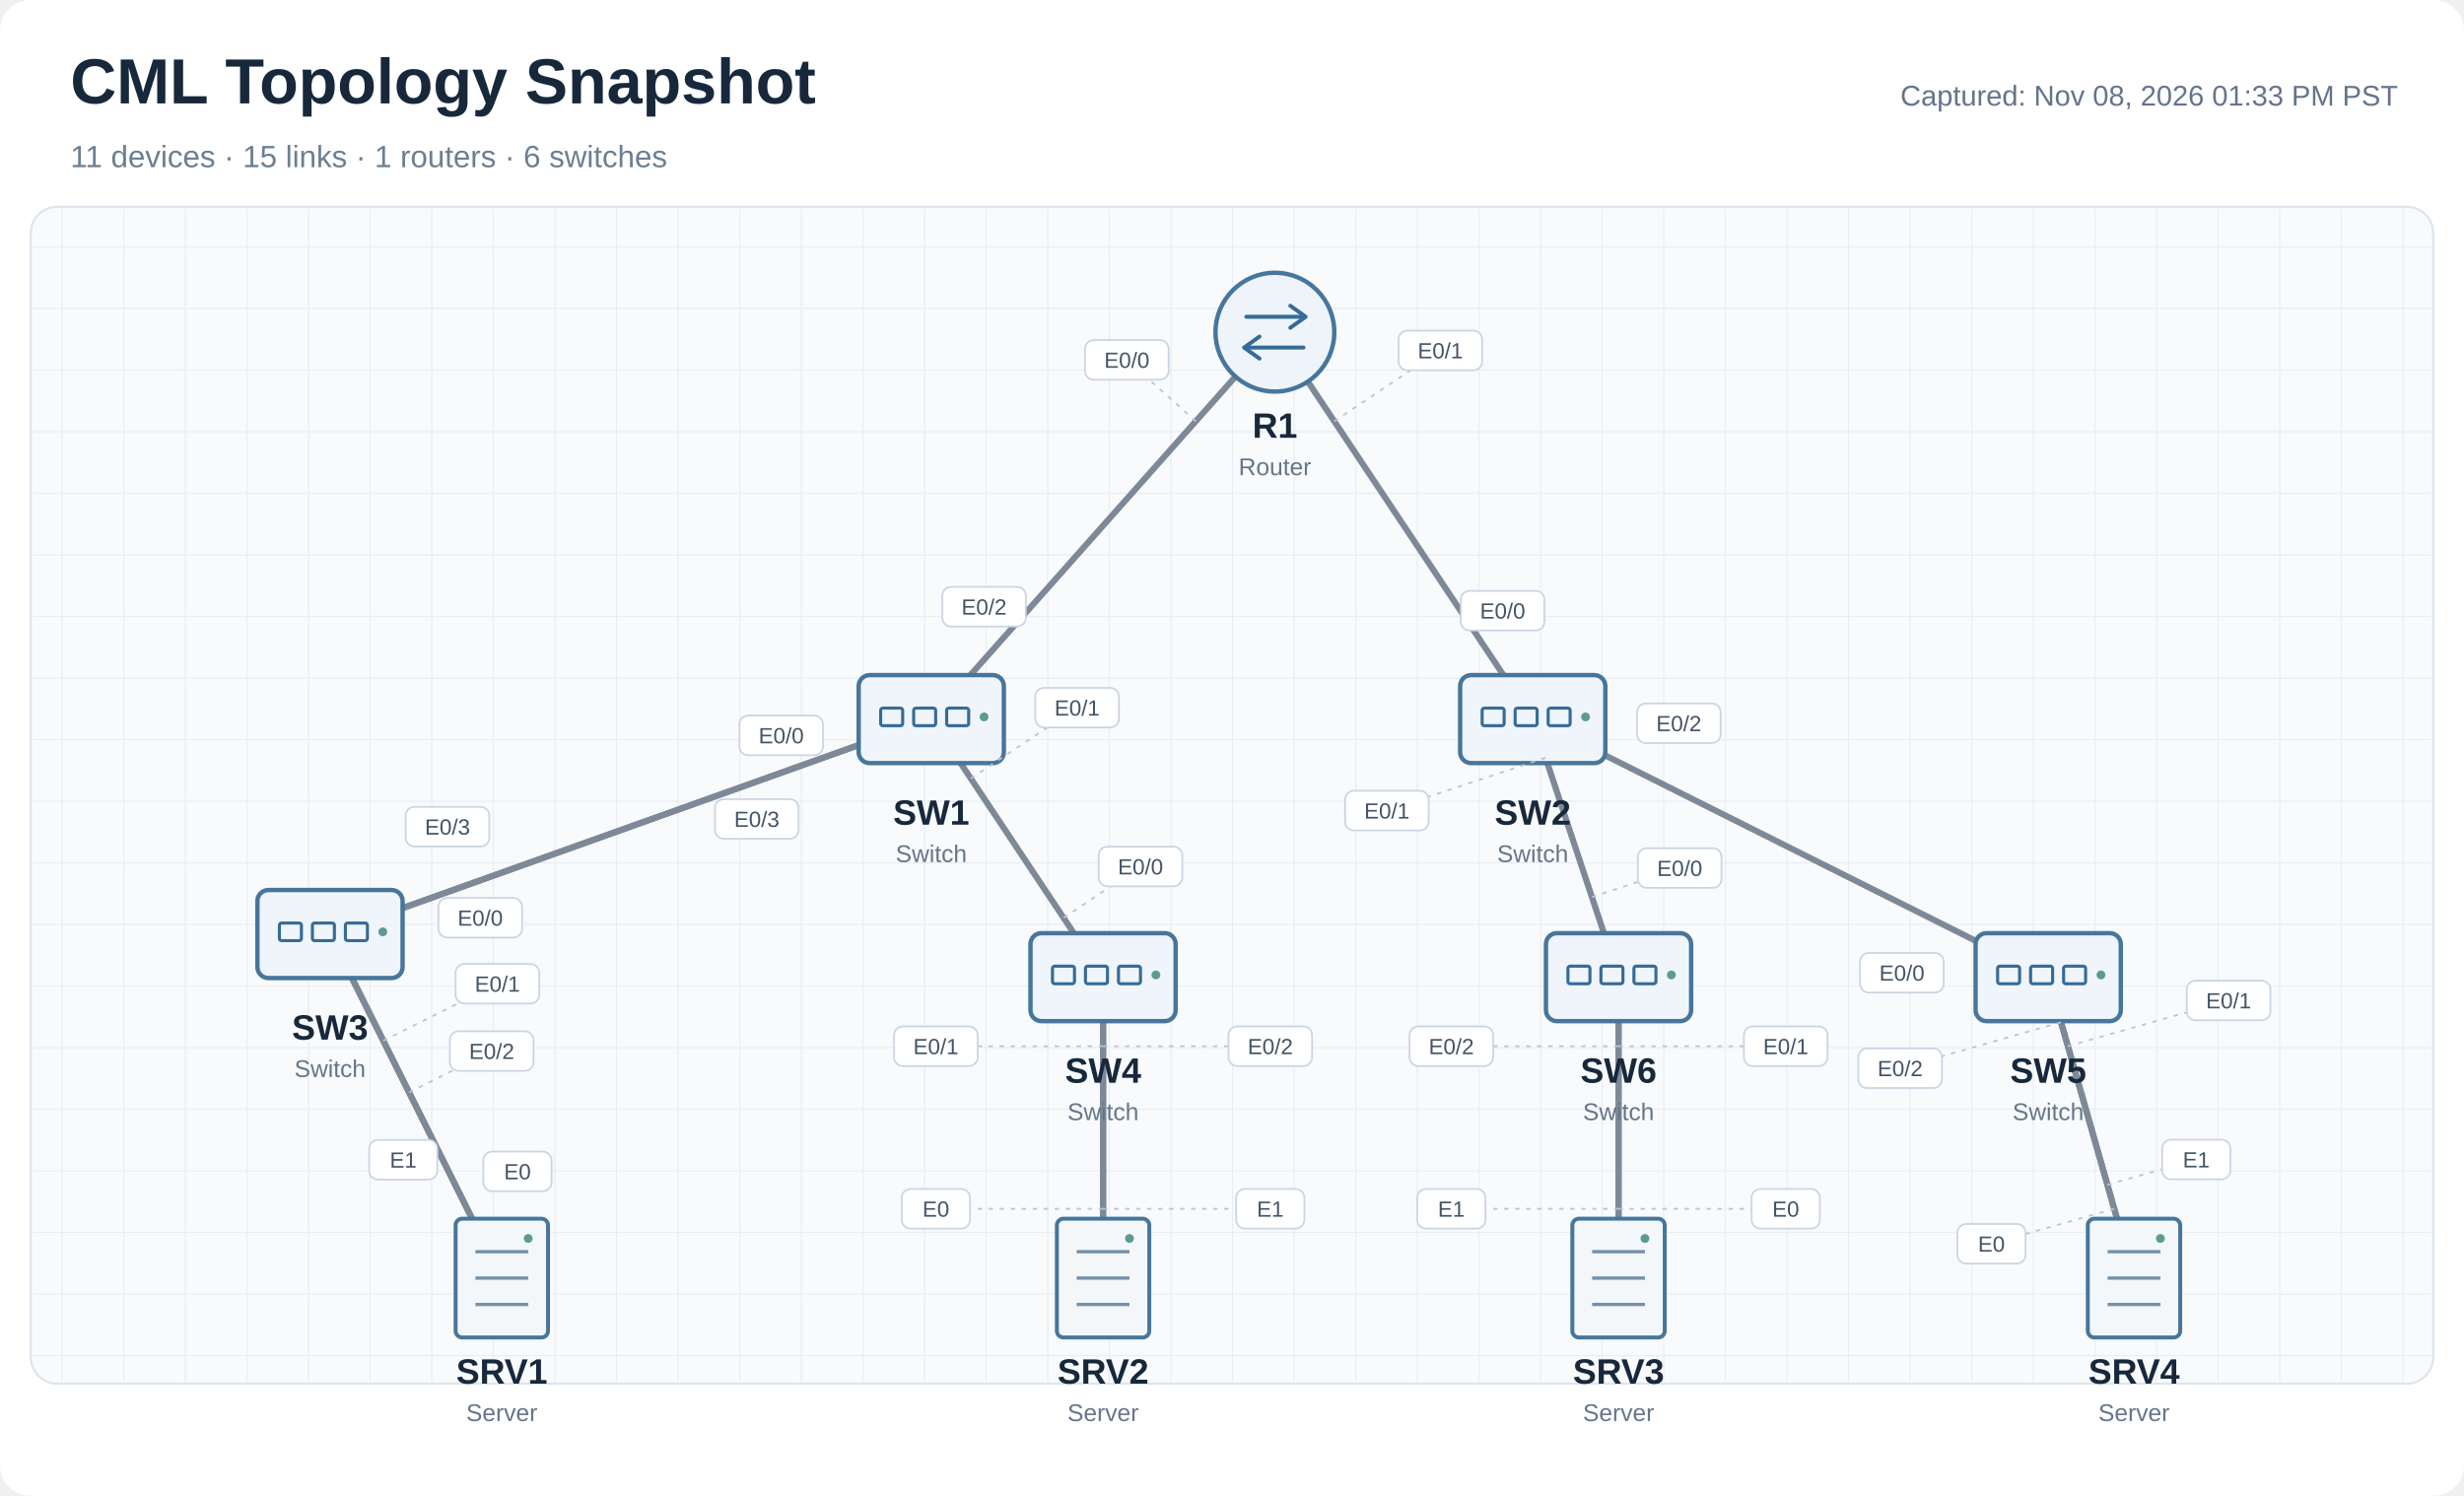
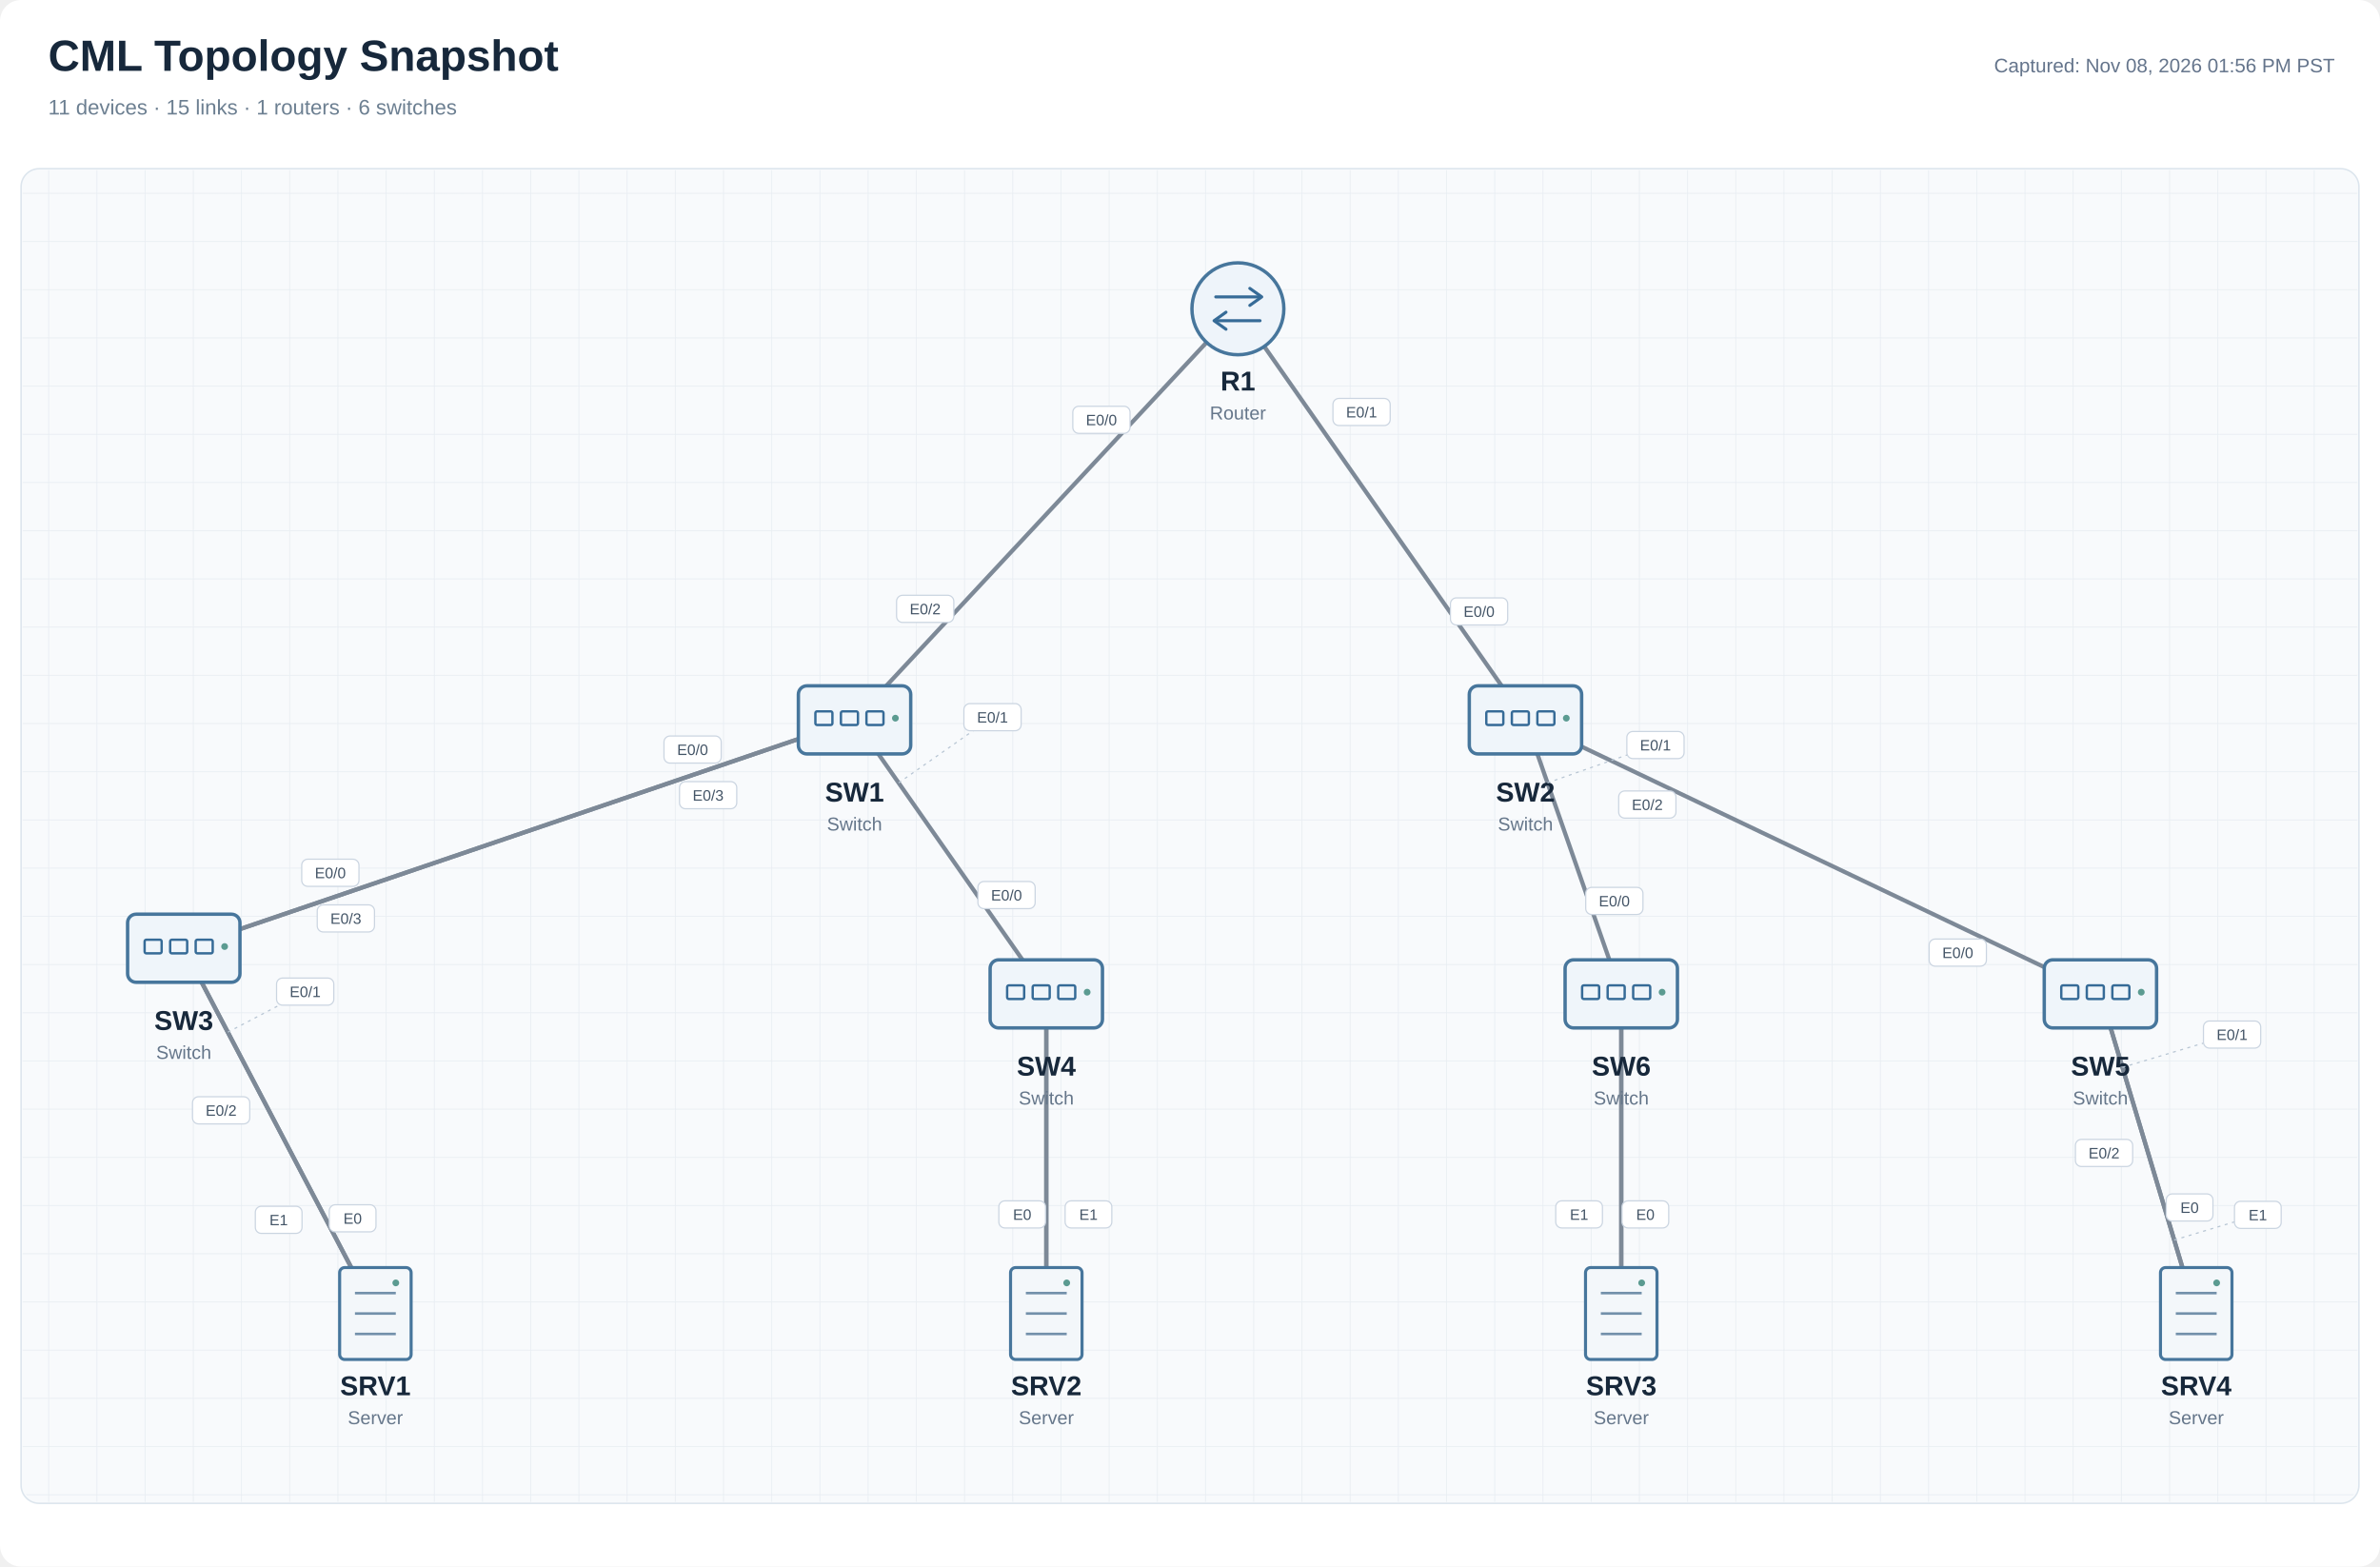
- <svg xmlns="http://www.w3.org/2000/svg" width="1120" height="680" viewBox="0 0 1120 680" data-nodes="11" data-links="15" data-routers="1" data-switches="6">
+ <svg xmlns="http://www.w3.org/2000/svg" width="1580" height="1040" viewBox="0 0 1580 1040" data-nodes="11" data-links="15" data-routers="1" data-switches="6">
  <defs>
-     <pattern id="grid" width="28" height="28" patternUnits="userSpaceOnUse">
-       <path d="M28 0H0V28" fill="none" stroke="#e8edf2" stroke-width="1" />
+     <pattern id="grid" width="32" height="32" patternUnits="userSpaceOnUse">
+       <path d="M32 0H0V32" fill="none" stroke="#e8edf2" stroke-width="1" />
    </pattern>
  </defs>
-   <rect width="1120" height="680" rx="14" fill="#fff" />
-   <rect x="14" y="94" width="1092" height="535" rx="12" fill="#f8fafc" stroke="#dce5ed" />
-   <rect x="15" y="95" width="1090" height="533" rx="12" fill="url(#grid)" />
+   <rect width="1580" height="1040" rx="14" fill="#fff" />
+   <rect x="14" y="112" width="1552" height="886" rx="12" fill="#f8fafc" stroke="#dce5ed" />
+   <rect x="15" y="113" width="1550" height="884" rx="12" fill="url(#grid)" />
  <text x="32" y="47" font-family="Arial,Segoe UI,sans-serif" font-size="29" font-weight="700" fill="#17283b">CML Topology Snapshot</text>
  <text x="32" y="76" font-family="Arial,Segoe UI,sans-serif" font-size="14" fill="#6c7f91">11 devices  ·  15 links  ·  1 routers  ·  6 switches</text>
-   <text x="1090" y="48" text-anchor="end" font-family="Arial,Segoe UI,sans-serif" font-size="13" fill="#64748b">Captured: Nov 08, 2026 01:33 PM PST</text>
-   <line x1="423.3" y1="326.9" x2="150.0" y2="424.6" stroke="#7d8997" stroke-width="2.8" />
-   <line x1="423.3" y1="326.9" x2="501.4" y2="444.2" stroke="#7d8997" stroke-width="2.8" />
-   <line x1="423.3" y1="326.9" x2="579.5" y2="151.0" stroke="#7d8997" stroke-width="2.8" />
-   <line x1="696.7" y1="326.9" x2="579.5" y2="151.0" stroke="#7d8997" stroke-width="2.8" />
-   <line x1="696.7" y1="326.9" x2="735.7" y2="444.2" stroke="#7d8997" stroke-width="2.8" />
-   <line x1="696.7" y1="326.9" x2="931.0" y2="444.2" stroke="#7d8997" stroke-width="2.8" />
-   <line x1="228.1" y1="581.0" x2="150.0" y2="424.6" stroke="#7d8997" stroke-width="2.8" />
-   <line x1="228.1" y1="581.0" x2="150.0" y2="424.6" stroke="#7d8997" stroke-width="2.8" />
-   <line x1="501.4" y1="444.2" x2="501.4" y2="581.0" stroke="#7d8997" stroke-width="2.8" />
-   <line x1="501.4" y1="444.2" x2="501.4" y2="581.0" stroke="#7d8997" stroke-width="2.8" />
-   <line x1="735.7" y1="581.0" x2="735.7" y2="444.2" stroke="#7d8997" stroke-width="2.8" />
-   <line x1="735.7" y1="581.0" x2="735.7" y2="444.2" stroke="#7d8997" stroke-width="2.8" />
-   <line x1="970.0" y1="581.0" x2="931.0" y2="444.2" stroke="#7d8997" stroke-width="2.8" />
-   <line x1="970.0" y1="581.0" x2="931.0" y2="444.2" stroke="#7d8997" stroke-width="2.8" />
-   <line x1="150.0" y1="424.6" x2="423.3" y2="326.9" stroke="#7d8997" stroke-width="2.8" />
-   <g transform="translate(579.5,151.0)">
+   <text x="1550" y="48" text-anchor="end" font-family="Arial,Segoe UI,sans-serif" font-size="13" fill="#64748b">Captured: Nov 08, 2026 01:56 PM PST</text>
+   <line x1="567.3" y1="477.9" x2="122.0" y2="629.5" stroke="#7d8997" stroke-width="2.8" />
+   <line x1="567.3" y1="477.9" x2="694.6" y2="659.8" stroke="#7d8997" stroke-width="2.8" />
+   <line x1="567.3" y1="477.9" x2="821.8" y2="205.0" stroke="#7d8997" stroke-width="2.8" />
+   <line x1="1012.7" y1="477.9" x2="821.8" y2="205.0" stroke="#7d8997" stroke-width="2.8" />
+   <line x1="1012.7" y1="477.9" x2="1076.3" y2="659.8" stroke="#7d8997" stroke-width="2.8" />
+   <line x1="1012.7" y1="477.9" x2="1394.4" y2="659.8" stroke="#7d8997" stroke-width="2.8" />
+   <line x1="249.2" y1="872.0" x2="122.0" y2="629.5" stroke="#7d8997" stroke-width="2.8" />
+   <line x1="249.2" y1="872.0" x2="122.0" y2="629.5" stroke="#7d8997" stroke-width="2.8" />
+   <line x1="694.6" y1="659.8" x2="694.6" y2="872.0" stroke="#7d8997" stroke-width="2.8" />
+   <line x1="694.6" y1="659.8" x2="694.6" y2="872.0" stroke="#7d8997" stroke-width="2.8" />
+   <line x1="1076.3" y1="872.0" x2="1076.3" y2="659.8" stroke="#7d8997" stroke-width="2.8" />
+   <line x1="1076.3" y1="872.0" x2="1076.3" y2="659.8" stroke="#7d8997" stroke-width="2.8" />
+   <line x1="1458.0" y1="872.0" x2="1394.4" y2="659.8" stroke="#7d8997" stroke-width="2.8" />
+   <line x1="1458.0" y1="872.0" x2="1394.4" y2="659.8" stroke="#7d8997" stroke-width="2.8" />
+   <line x1="122.0" y1="629.5" x2="567.3" y2="477.9" stroke="#7d8997" stroke-width="2.8" />
+   <g transform="translate(821.8,205.0) scale(1.13)">
    <circle cx="0" cy="0" r="27" fill="#eef4fa" stroke="#47769c" stroke-width="2" />
    <path d="M-13 -7 H13 M-13 7 H13" fill="none" stroke="#366b97" stroke-width="1.8" stroke-linecap="round" />
    <path d="M7 -12 L14 -7 L7 -2 M-7 2 L-14 7 L-7 12" fill="none" stroke="#366b97" stroke-width="1.8" stroke-linecap="round" stroke-linejoin="round" />
    <text x="0" y="48" text-anchor="middle" font-family="Arial,Segoe UI,sans-serif" font-size="16" font-weight="700" fill="#17283b">R1</text>
    <text x="0" y="65" text-anchor="middle" font-family="Arial,Segoe UI,sans-serif" font-size="11" fill="#65768a">Router</text>
  </g>
-   <g transform="translate(423.3,326.9)">
+   <g transform="translate(567.3,477.9) scale(1.13)">
    <rect x="-33" y="-20" width="66" height="40" rx="5" fill="#eff5fa" stroke="#47769c" stroke-width="2" />
    <rect x="-23" y="-5" width="10" height="8" rx="1" fill="none" stroke="#366b97" stroke-width="1.4" />
    <rect x="-8" y="-5" width="10" height="8" rx="1" fill="none" stroke="#366b97" stroke-width="1.4" />
    <rect x="7" y="-5" width="10" height="8" rx="1" fill="none" stroke="#366b97" stroke-width="1.4" />
    <circle cx="24" cy="-1" r="2" fill="#5b9b91" />
    <text x="0" y="48" text-anchor="middle" font-family="Arial,Segoe UI,sans-serif" font-size="16" font-weight="700" fill="#17283b">SW1</text>
    <text x="0" y="65" text-anchor="middle" font-family="Arial,Segoe UI,sans-serif" font-size="11" fill="#65768a">Switch</text>
  </g>
-   <g transform="translate(696.7,326.9)">
+   <g transform="translate(1012.7,477.9) scale(1.13)">
    <rect x="-33" y="-20" width="66" height="40" rx="5" fill="#eff5fa" stroke="#47769c" stroke-width="2" />
    <rect x="-23" y="-5" width="10" height="8" rx="1" fill="none" stroke="#366b97" stroke-width="1.4" />
    <rect x="-8" y="-5" width="10" height="8" rx="1" fill="none" stroke="#366b97" stroke-width="1.4" />
    <rect x="7" y="-5" width="10" height="8" rx="1" fill="none" stroke="#366b97" stroke-width="1.4" />
    <circle cx="24" cy="-1" r="2" fill="#5b9b91" />
    <text x="0" y="48" text-anchor="middle" font-family="Arial,Segoe UI,sans-serif" font-size="16" font-weight="700" fill="#17283b">SW2</text>
    <text x="0" y="65" text-anchor="middle" font-family="Arial,Segoe UI,sans-serif" font-size="11" fill="#65768a">Switch</text>
  </g>
-   <g transform="translate(228.1,581.0)">
+   <g transform="translate(249.2,872.0) scale(1.13)">
    <rect x="-21" y="-27" width="42" height="54" rx="3" fill="#f3f7fa" stroke="#47769c" stroke-width="1.8" />
    <path d="M-12 -12 H12 M-12 0 H12 M-12 12 H12" stroke="#7290aa" stroke-width="1.5" />
    <circle cx="12" cy="-18" r="2" fill="#5b9b91" />
    <text x="0" y="48" text-anchor="middle" font-family="Arial,Segoe UI,sans-serif" font-size="16" font-weight="700" fill="#17283b">SRV1</text>
    <text x="0" y="65" text-anchor="middle" font-family="Arial,Segoe UI,sans-serif" font-size="11" fill="#65768a">Server</text>
  </g>
-   <g transform="translate(150.0,424.6)">
+   <g transform="translate(122.0,629.5) scale(1.13)">
    <rect x="-33" y="-20" width="66" height="40" rx="5" fill="#eff5fa" stroke="#47769c" stroke-width="2" />
    <rect x="-23" y="-5" width="10" height="8" rx="1" fill="none" stroke="#366b97" stroke-width="1.4" />
    <rect x="-8" y="-5" width="10" height="8" rx="1" fill="none" stroke="#366b97" stroke-width="1.4" />
    <rect x="7" y="-5" width="10" height="8" rx="1" fill="none" stroke="#366b97" stroke-width="1.4" />
    <circle cx="24" cy="-1" r="2" fill="#5b9b91" />
    <text x="0" y="48" text-anchor="middle" font-family="Arial,Segoe UI,sans-serif" font-size="16" font-weight="700" fill="#17283b">SW3</text>
    <text x="0" y="65" text-anchor="middle" font-family="Arial,Segoe UI,sans-serif" font-size="11" fill="#65768a">Switch</text>
  </g>
-   <g transform="translate(501.4,444.2)">
+   <g transform="translate(694.6,659.8) scale(1.13)">
    <rect x="-33" y="-20" width="66" height="40" rx="5" fill="#eff5fa" stroke="#47769c" stroke-width="2" />
    <rect x="-23" y="-5" width="10" height="8" rx="1" fill="none" stroke="#366b97" stroke-width="1.4" />
    <rect x="-8" y="-5" width="10" height="8" rx="1" fill="none" stroke="#366b97" stroke-width="1.4" />
    <rect x="7" y="-5" width="10" height="8" rx="1" fill="none" stroke="#366b97" stroke-width="1.4" />
    <circle cx="24" cy="-1" r="2" fill="#5b9b91" />
    <text x="0" y="48" text-anchor="middle" font-family="Arial,Segoe UI,sans-serif" font-size="16" font-weight="700" fill="#17283b">SW4</text>
    <text x="0" y="65" text-anchor="middle" font-family="Arial,Segoe UI,sans-serif" font-size="11" fill="#65768a">Switch</text>
  </g>
-   <g transform="translate(931.0,444.2)">
+   <g transform="translate(1394.4,659.8) scale(1.13)">
    <rect x="-33" y="-20" width="66" height="40" rx="5" fill="#eff5fa" stroke="#47769c" stroke-width="2" />
    <rect x="-23" y="-5" width="10" height="8" rx="1" fill="none" stroke="#366b97" stroke-width="1.4" />
    <rect x="-8" y="-5" width="10" height="8" rx="1" fill="none" stroke="#366b97" stroke-width="1.4" />
    <rect x="7" y="-5" width="10" height="8" rx="1" fill="none" stroke="#366b97" stroke-width="1.4" />
    <circle cx="24" cy="-1" r="2" fill="#5b9b91" />
    <text x="0" y="48" text-anchor="middle" font-family="Arial,Segoe UI,sans-serif" font-size="16" font-weight="700" fill="#17283b">SW5</text>
    <text x="0" y="65" text-anchor="middle" font-family="Arial,Segoe UI,sans-serif" font-size="11" fill="#65768a">Switch</text>
  </g>
-   <g transform="translate(735.7,444.2)">
+   <g transform="translate(1076.3,659.8) scale(1.13)">
    <rect x="-33" y="-20" width="66" height="40" rx="5" fill="#eff5fa" stroke="#47769c" stroke-width="2" />
    <rect x="-23" y="-5" width="10" height="8" rx="1" fill="none" stroke="#366b97" stroke-width="1.4" />
    <rect x="-8" y="-5" width="10" height="8" rx="1" fill="none" stroke="#366b97" stroke-width="1.4" />
    <rect x="7" y="-5" width="10" height="8" rx="1" fill="none" stroke="#366b97" stroke-width="1.4" />
    <circle cx="24" cy="-1" r="2" fill="#5b9b91" />
    <text x="0" y="48" text-anchor="middle" font-family="Arial,Segoe UI,sans-serif" font-size="16" font-weight="700" fill="#17283b">SW6</text>
    <text x="0" y="65" text-anchor="middle" font-family="Arial,Segoe UI,sans-serif" font-size="11" fill="#65768a">Switch</text>
  </g>
-   <g transform="translate(501.4,581.0)">
+   <g transform="translate(694.6,872.0) scale(1.13)">
    <rect x="-21" y="-27" width="42" height="54" rx="3" fill="#f3f7fa" stroke="#47769c" stroke-width="1.8" />
    <path d="M-12 -12 H12 M-12 0 H12 M-12 12 H12" stroke="#7290aa" stroke-width="1.5" />
    <circle cx="12" cy="-18" r="2" fill="#5b9b91" />
    <text x="0" y="48" text-anchor="middle" font-family="Arial,Segoe UI,sans-serif" font-size="16" font-weight="700" fill="#17283b">SRV2</text>
    <text x="0" y="65" text-anchor="middle" font-family="Arial,Segoe UI,sans-serif" font-size="11" fill="#65768a">Server</text>
  </g>
-   <g transform="translate(735.7,581.0)">
+   <g transform="translate(1076.3,872.0) scale(1.13)">
    <rect x="-21" y="-27" width="42" height="54" rx="3" fill="#f3f7fa" stroke="#47769c" stroke-width="1.8" />
    <path d="M-12 -12 H12 M-12 0 H12 M-12 12 H12" stroke="#7290aa" stroke-width="1.5" />
    <circle cx="12" cy="-18" r="2" fill="#5b9b91" />
    <text x="0" y="48" text-anchor="middle" font-family="Arial,Segoe UI,sans-serif" font-size="16" font-weight="700" fill="#17283b">SRV3</text>
    <text x="0" y="65" text-anchor="middle" font-family="Arial,Segoe UI,sans-serif" font-size="11" fill="#65768a">Server</text>
  </g>
-   <g transform="translate(970.0,581.0)">
+   <g transform="translate(1458.0,872.0) scale(1.13)">
    <rect x="-21" y="-27" width="42" height="54" rx="3" fill="#f3f7fa" stroke="#47769c" stroke-width="1.8" />
    <path d="M-12 -12 H12 M-12 0 H12 M-12 12 H12" stroke="#7290aa" stroke-width="1.5" />
    <circle cx="12" cy="-18" r="2" fill="#5b9b91" />
    <text x="0" y="48" text-anchor="middle" font-family="Arial,Segoe UI,sans-serif" font-size="16" font-weight="700" fill="#17283b">SRV4</text>
    <text x="0" y="65" text-anchor="middle" font-family="Arial,Segoe UI,sans-serif" font-size="11" fill="#65768a">Server</text>
  </g>
-   <line x1="543.6" y1="191.5" x2="512.2" y2="163.6" stroke="#b7c5d3" stroke-width="0.8" stroke-dasharray="2 3" />
-   <line x1="606.5" y1="191.5" x2="654.7" y2="159.3" stroke="#b7c5d3" stroke-width="0.8" stroke-dasharray="2 3" />
-   <line x1="174.2" y1="473.1" x2="226.1" y2="447.2" stroke="#b7c5d3" stroke-width="0.8" stroke-dasharray="2 3" />
-   <line x1="185.9" y1="496.6" x2="223.5" y2="477.8" stroke="#b7c5d3" stroke-width="0.8" stroke-dasharray="2 3" />
-   <line x1="961.0" y1="549.5" x2="905.2" y2="565.4" stroke="#b7c5d3" stroke-width="0.8" stroke-dasharray="2 3" />
-   <line x1="939.9" y1="475.6" x2="1013.0" y2="454.8" stroke="#b7c5d3" stroke-width="0.8" stroke-dasharray="2 3" />
-   <line x1="957.9" y1="538.6" x2="998.3" y2="527.1" stroke="#b7c5d3" stroke-width="0.8" stroke-dasharray="2 3" />
-   <line x1="936.8" y1="464.7" x2="863.7" y2="485.6" stroke="#b7c5d3" stroke-width="0.8" stroke-dasharray="2 3" />
-   <line x1="441.3" y1="353.9" x2="489.6" y2="321.7" stroke="#b7c5d3" stroke-width="0.8" stroke-dasharray="2 3" />
-   <line x1="483.5" y1="417.2" x2="518.4" y2="393.9" stroke="#b7c5d3" stroke-width="0.8" stroke-dasharray="2 3" />
-   <line x1="501.4" y1="475.6" x2="425.4" y2="475.6" stroke="#b7c5d3" stroke-width="0.8" stroke-dasharray="2 3" />
-   <line x1="501.4" y1="549.5" x2="425.4" y2="549.5" stroke="#b7c5d3" stroke-width="0.8" stroke-dasharray="2 3" />
-   <line x1="501.4" y1="475.6" x2="577.4" y2="475.6" stroke="#b7c5d3" stroke-width="0.8" stroke-dasharray="2 3" />
-   <line x1="501.4" y1="549.5" x2="577.4" y2="549.5" stroke="#b7c5d3" stroke-width="0.8" stroke-dasharray="2 3" />
-   <line x1="735.7" y1="549.5" x2="811.7" y2="549.5" stroke="#b7c5d3" stroke-width="0.8" stroke-dasharray="2 3" />
-   <line x1="735.7" y1="475.6" x2="811.7" y2="475.6" stroke="#b7c5d3" stroke-width="0.8" stroke-dasharray="2 3" />
-   <line x1="735.7" y1="549.5" x2="659.7" y2="549.5" stroke="#b7c5d3" stroke-width="0.8" stroke-dasharray="2 3" />
-   <line x1="735.7" y1="475.6" x2="659.7" y2="475.6" stroke="#b7c5d3" stroke-width="0.8" stroke-dasharray="2 3" />
-   <line x1="702.5" y1="344.5" x2="630.4" y2="368.5" stroke="#b7c5d3" stroke-width="0.8" stroke-dasharray="2 3" />
-   <line x1="723.6" y1="407.8" x2="763.5" y2="394.6" stroke="#b7c5d3" stroke-width="0.8" stroke-dasharray="2 3" />
-   <rect x="336.1" y="325.3" width="38.0" height="18" rx="4" fill="#ffffff" stroke="#cbd5e1" stroke-width="0.8" />
-   <text x="355.1" y="337.9" text-anchor="middle" font-family="Arial,Segoe UI,sans-serif" font-size="10" fill="#435466">E0/0</text>
-   <rect x="199.3" y="408.2" width="38.0" height="18" rx="4" fill="#ffffff" stroke="#cbd5e1" stroke-width="0.8" />
-   <text x="218.3" y="420.8" text-anchor="middle" font-family="Arial,Segoe UI,sans-serif" font-size="10" fill="#435466">E0/0</text>
-   <rect x="184.4" y="366.8" width="38.0" height="18" rx="4" fill="#ffffff" stroke="#cbd5e1" stroke-width="0.8" />
-   <text x="203.4" y="379.4" text-anchor="middle" font-family="Arial,Segoe UI,sans-serif" font-size="10" fill="#435466">E0/3</text>
-   <rect x="325.0" y="363.3" width="38.0" height="18" rx="4" fill="#ffffff" stroke="#cbd5e1" stroke-width="0.8" />
-   <text x="344.0" y="375.9" text-anchor="middle" font-family="Arial,Segoe UI,sans-serif" font-size="10" fill="#435466">E0/3</text>
-   <rect x="744.1" y="319.8" width="38.0" height="18" rx="4" fill="#ffffff" stroke="#cbd5e1" stroke-width="0.8" />
-   <text x="763.1" y="332.4" text-anchor="middle" font-family="Arial,Segoe UI,sans-serif" font-size="10" fill="#435466">E0/2</text>
-   <rect x="845.5" y="433.2" width="38.0" height="18" rx="4" fill="#ffffff" stroke="#cbd5e1" stroke-width="0.8" />
-   <text x="864.5" y="445.8" text-anchor="middle" font-family="Arial,Segoe UI,sans-serif" font-size="10" fill="#435466">E0/0</text>
-   <rect x="428.3" y="266.8" width="38.0" height="18" rx="4" fill="#ffffff" stroke="#cbd5e1" stroke-width="0.8" />
-   <text x="447.3" y="279.4" text-anchor="middle" font-family="Arial,Segoe UI,sans-serif" font-size="10" fill="#435466">E0/2</text>
-   <rect x="493.2" y="154.6" width="38.0" height="18" rx="4" fill="#ffffff" stroke="#cbd5e1" stroke-width="0.8" />
-   <text x="512.2" y="167.2" text-anchor="middle" font-family="Arial,Segoe UI,sans-serif" font-size="10" fill="#435466">E0/0</text>
-   <rect x="664.0" y="268.6" width="38.0" height="18" rx="4" fill="#ffffff" stroke="#cbd5e1" stroke-width="0.8" />
-   <text x="683.0" y="281.2" text-anchor="middle" font-family="Arial,Segoe UI,sans-serif" font-size="10" fill="#435466">E0/0</text>
-   <rect x="635.7" y="150.3" width="38.0" height="18" rx="4" fill="#ffffff" stroke="#cbd5e1" stroke-width="0.8" />
-   <text x="654.7" y="162.9" text-anchor="middle" font-family="Arial,Segoe UI,sans-serif" font-size="10" fill="#435466">E0/1</text>
-   <rect x="219.7" y="523.5" width="31.0" height="18" rx="4" fill="#ffffff" stroke="#cbd5e1" stroke-width="0.8" />
-   <text x="235.2" y="536.1" text-anchor="middle" font-family="Arial,Segoe UI,sans-serif" font-size="10" fill="#435466">E0</text>
-   <rect x="207.1" y="438.2" width="38.0" height="18" rx="4" fill="#ffffff" stroke="#cbd5e1" stroke-width="0.8" />
-   <text x="226.1" y="450.8" text-anchor="middle" font-family="Arial,Segoe UI,sans-serif" font-size="10" fill="#435466">E0/1</text>
-   <rect x="167.8" y="518.2" width="31.0" height="18" rx="4" fill="#ffffff" stroke="#cbd5e1" stroke-width="0.8" />
-   <text x="183.3" y="530.8" text-anchor="middle" font-family="Arial,Segoe UI,sans-serif" font-size="10" fill="#435466">E1</text>
-   <rect x="204.5" y="468.8" width="38.0" height="18" rx="4" fill="#ffffff" stroke="#cbd5e1" stroke-width="0.8" />
-   <text x="223.5" y="481.4" text-anchor="middle" font-family="Arial,Segoe UI,sans-serif" font-size="10" fill="#435466">E0/2</text>
-   <rect x="889.7" y="556.4" width="31.0" height="18" rx="4" fill="#ffffff" stroke="#cbd5e1" stroke-width="0.8" />
-   <text x="905.2" y="569.0" text-anchor="middle" font-family="Arial,Segoe UI,sans-serif" font-size="10" fill="#435466">E0</text>
-   <rect x="994.0" y="445.8" width="38.0" height="18" rx="4" fill="#ffffff" stroke="#cbd5e1" stroke-width="0.8" />
-   <text x="1013.0" y="458.4" text-anchor="middle" font-family="Arial,Segoe UI,sans-serif" font-size="10" fill="#435466">E0/1</text>
-   <rect x="982.8" y="518.1" width="31.0" height="18" rx="4" fill="#ffffff" stroke="#cbd5e1" stroke-width="0.8" />
-   <text x="998.3" y="530.7" text-anchor="middle" font-family="Arial,Segoe UI,sans-serif" font-size="10" fill="#435466">E1</text>
-   <rect x="844.7" y="476.6" width="38.0" height="18" rx="4" fill="#ffffff" stroke="#cbd5e1" stroke-width="0.8" />
-   <text x="863.7" y="489.2" text-anchor="middle" font-family="Arial,Segoe UI,sans-serif" font-size="10" fill="#435466">E0/2</text>
-   <rect x="470.6" y="312.7" width="38.0" height="18" rx="4" fill="#ffffff" stroke="#cbd5e1" stroke-width="0.8" />
-   <text x="489.6" y="325.3" text-anchor="middle" font-family="Arial,Segoe UI,sans-serif" font-size="10" fill="#435466">E0/1</text>
-   <rect x="499.4" y="384.9" width="38.0" height="18" rx="4" fill="#ffffff" stroke="#cbd5e1" stroke-width="0.8" />
-   <text x="518.4" y="397.5" text-anchor="middle" font-family="Arial,Segoe UI,sans-serif" font-size="10" fill="#435466">E0/0</text>
-   <rect x="406.4" y="466.6" width="38.0" height="18" rx="4" fill="#ffffff" stroke="#cbd5e1" stroke-width="0.8" />
-   <text x="425.4" y="479.2" text-anchor="middle" font-family="Arial,Segoe UI,sans-serif" font-size="10" fill="#435466">E0/1</text>
-   <rect x="409.9" y="540.5" width="31.0" height="18" rx="4" fill="#ffffff" stroke="#cbd5e1" stroke-width="0.8" />
-   <text x="425.4" y="553.1" text-anchor="middle" font-family="Arial,Segoe UI,sans-serif" font-size="10" fill="#435466">E0</text>
-   <rect x="558.4" y="466.6" width="38.0" height="18" rx="4" fill="#ffffff" stroke="#cbd5e1" stroke-width="0.8" />
-   <text x="577.4" y="479.2" text-anchor="middle" font-family="Arial,Segoe UI,sans-serif" font-size="10" fill="#435466">E0/2</text>
-   <rect x="561.9" y="540.5" width="31.0" height="18" rx="4" fill="#ffffff" stroke="#cbd5e1" stroke-width="0.8" />
-   <text x="577.4" y="553.1" text-anchor="middle" font-family="Arial,Segoe UI,sans-serif" font-size="10" fill="#435466">E1</text>
-   <rect x="796.2" y="540.5" width="31.0" height="18" rx="4" fill="#ffffff" stroke="#cbd5e1" stroke-width="0.8" />
-   <text x="811.7" y="553.1" text-anchor="middle" font-family="Arial,Segoe UI,sans-serif" font-size="10" fill="#435466">E0</text>
-   <rect x="792.7" y="466.6" width="38.0" height="18" rx="4" fill="#ffffff" stroke="#cbd5e1" stroke-width="0.8" />
-   <text x="811.7" y="479.2" text-anchor="middle" font-family="Arial,Segoe UI,sans-serif" font-size="10" fill="#435466">E0/1</text>
-   <rect x="644.2" y="540.5" width="31.0" height="18" rx="4" fill="#ffffff" stroke="#cbd5e1" stroke-width="0.8" />
-   <text x="659.7" y="553.1" text-anchor="middle" font-family="Arial,Segoe UI,sans-serif" font-size="10" fill="#435466">E1</text>
-   <rect x="640.7" y="466.6" width="38.0" height="18" rx="4" fill="#ffffff" stroke="#cbd5e1" stroke-width="0.8" />
-   <text x="659.7" y="479.2" text-anchor="middle" font-family="Arial,Segoe UI,sans-serif" font-size="10" fill="#435466">E0/2</text>
-   <rect x="611.4" y="359.5" width="38.0" height="18" rx="4" fill="#ffffff" stroke="#cbd5e1" stroke-width="0.8" />
-   <text x="630.4" y="372.1" text-anchor="middle" font-family="Arial,Segoe UI,sans-serif" font-size="10" fill="#435466">E0/1</text>
-   <rect x="744.5" y="385.6" width="38.0" height="18" rx="4" fill="#ffffff" stroke="#cbd5e1" stroke-width="0.8" />
-   <text x="763.5" y="398.2" text-anchor="middle" font-family="Arial,Segoe UI,sans-serif" font-size="10" fill="#435466">E0/0</text>
+   <line x1="151.3" y1="685.2" x2="202.6" y2="658.3" stroke="#b7c5d3" stroke-width="0.8" stroke-dasharray="2 3" />
+   <line x1="596.6" y1="519.7" x2="658.9" y2="476.1" stroke="#b7c5d3" stroke-width="0.8" stroke-dasharray="2 3" />
+   <line x1="1409.0" y1="708.6" x2="1481.8" y2="686.8" stroke="#b7c5d3" stroke-width="0.8" stroke-dasharray="2 3" />
+   <line x1="1443.4" y1="823.2" x2="1498.9" y2="806.5" stroke="#b7c5d3" stroke-width="0.8" stroke-dasharray="2 3" />
+   <line x1="1027.3" y1="519.7" x2="1099.0" y2="494.6" stroke="#b7c5d3" stroke-width="0.8" stroke-dasharray="2 3" />
+   <rect x="440.8" y="488.6" width="38.0" height="18" rx="4" fill="#ffffff" stroke="#cbd5e1" stroke-width="0.8" />
+   <text x="459.8" y="501.2" text-anchor="middle" font-family="Arial,Segoe UI,sans-serif" font-size="10" fill="#435466">E0/0</text>
+   <rect x="200.3" y="570.4" width="38.0" height="18" rx="4" fill="#ffffff" stroke="#cbd5e1" stroke-width="0.8" />
+   <text x="219.3" y="583.0" text-anchor="middle" font-family="Arial,Segoe UI,sans-serif" font-size="10" fill="#435466">E0/0</text>
+   <rect x="210.6" y="600.7" width="38.0" height="18" rx="4" fill="#ffffff" stroke="#cbd5e1" stroke-width="0.8" />
+   <text x="229.6" y="613.3" text-anchor="middle" font-family="Arial,Segoe UI,sans-serif" font-size="10" fill="#435466">E0/3</text>
+   <rect x="451.1" y="518.9" width="38.0" height="18" rx="4" fill="#ffffff" stroke="#cbd5e1" stroke-width="0.8" />
+   <text x="470.1" y="531.5" text-anchor="middle" font-family="Arial,Segoe UI,sans-serif" font-size="10" fill="#435466">E0/3</text>
+   <rect x="1074.6" y="525.1" width="38.0" height="18" rx="4" fill="#ffffff" stroke="#cbd5e1" stroke-width="0.8" />
+   <text x="1093.6" y="537.7" text-anchor="middle" font-family="Arial,Segoe UI,sans-serif" font-size="10" fill="#435466">E0/2</text>
+   <rect x="1280.7" y="623.4" width="38.0" height="18" rx="4" fill="#ffffff" stroke="#cbd5e1" stroke-width="0.8" />
+   <text x="1299.7" y="636.0" text-anchor="middle" font-family="Arial,Segoe UI,sans-serif" font-size="10" fill="#435466">E0/0</text>
+   <rect x="595.2" y="395.2" width="38.0" height="18" rx="4" fill="#ffffff" stroke="#cbd5e1" stroke-width="0.8" />
+   <text x="614.2" y="407.8" text-anchor="middle" font-family="Arial,Segoe UI,sans-serif" font-size="10" fill="#435466">E0/2</text>
+   <rect x="712.2" y="269.7" width="38.0" height="18" rx="4" fill="#ffffff" stroke="#cbd5e1" stroke-width="0.8" />
+   <text x="731.2" y="282.3" text-anchor="middle" font-family="Arial,Segoe UI,sans-serif" font-size="10" fill="#435466">E0/0</text>
+   <rect x="962.9" y="396.9" width="38.0" height="18" rx="4" fill="#ffffff" stroke="#cbd5e1" stroke-width="0.8" />
+   <text x="981.9" y="409.5" text-anchor="middle" font-family="Arial,Segoe UI,sans-serif" font-size="10" fill="#435466">E0/0</text>
+   <rect x="884.9" y="264.5" width="38.0" height="18" rx="4" fill="#ffffff" stroke="#cbd5e1" stroke-width="0.8" />
+   <text x="903.9" y="277.1" text-anchor="middle" font-family="Arial,Segoe UI,sans-serif" font-size="10" fill="#435466">E0/1</text>
+   <rect x="218.6" y="799.8" width="31.0" height="18" rx="4" fill="#ffffff" stroke="#cbd5e1" stroke-width="0.8" />
+   <text x="234.1" y="812.4" text-anchor="middle" font-family="Arial,Segoe UI,sans-serif" font-size="10" fill="#435466">E0</text>
+   <rect x="183.6" y="649.3" width="38.0" height="18" rx="4" fill="#ffffff" stroke="#cbd5e1" stroke-width="0.8" />
+   <text x="202.6" y="661.9" text-anchor="middle" font-family="Arial,Segoe UI,sans-serif" font-size="10" fill="#435466">E0/1</text>
+   <rect x="169.5" y="800.8" width="31.0" height="18" rx="4" fill="#ffffff" stroke="#cbd5e1" stroke-width="0.8" />
+   <text x="185.0" y="813.4" text-anchor="middle" font-family="Arial,Segoe UI,sans-serif" font-size="10" fill="#435466">E1</text>
+   <rect x="127.8" y="728.1" width="38.0" height="18" rx="4" fill="#ffffff" stroke="#cbd5e1" stroke-width="0.8" />
+   <text x="146.8" y="740.7" text-anchor="middle" font-family="Arial,Segoe UI,sans-serif" font-size="10" fill="#435466">E0/2</text>
+   <rect x="639.9" y="467.1" width="38.0" height="18" rx="4" fill="#ffffff" stroke="#cbd5e1" stroke-width="0.8" />
+   <text x="658.9" y="479.7" text-anchor="middle" font-family="Arial,Segoe UI,sans-serif" font-size="10" fill="#435466">E0/1</text>
+   <rect x="649.2" y="585.2" width="38.0" height="18" rx="4" fill="#ffffff" stroke="#cbd5e1" stroke-width="0.8" />
+   <text x="668.2" y="597.8" text-anchor="middle" font-family="Arial,Segoe UI,sans-serif" font-size="10" fill="#435466">E0/0</text>
+   <rect x="1438.1" y="792.6" width="31.0" height="18" rx="4" fill="#ffffff" stroke="#cbd5e1" stroke-width="0.8" />
+   <text x="1453.6" y="805.2" text-anchor="middle" font-family="Arial,Segoe UI,sans-serif" font-size="10" fill="#435466">E0</text>
+   <rect x="1462.8" y="677.8" width="38.0" height="18" rx="4" fill="#ffffff" stroke="#cbd5e1" stroke-width="0.8" />
+   <text x="1481.8" y="690.4" text-anchor="middle" font-family="Arial,Segoe UI,sans-serif" font-size="10" fill="#435466">E0/1</text>
+   <rect x="1483.4" y="797.5" width="31.0" height="18" rx="4" fill="#ffffff" stroke="#cbd5e1" stroke-width="0.8" />
+   <text x="1498.9" y="810.1" text-anchor="middle" font-family="Arial,Segoe UI,sans-serif" font-size="10" fill="#435466">E1</text>
+   <rect x="1377.8" y="756.4" width="38.0" height="18" rx="4" fill="#ffffff" stroke="#cbd5e1" stroke-width="0.8" />
+   <text x="1396.8" y="769.0" text-anchor="middle" font-family="Arial,Segoe UI,sans-serif" font-size="10" fill="#435466">E0/2</text>
+   <rect x="663.1" y="797.2" width="31.0" height="18" rx="4" fill="#ffffff" stroke="#cbd5e1" stroke-width="0.8" />
+   <text x="678.6" y="809.8" text-anchor="middle" font-family="Arial,Segoe UI,sans-serif" font-size="10" fill="#435466">E0</text>
+   <rect x="707.1" y="797.2" width="31.0" height="18" rx="4" fill="#ffffff" stroke="#cbd5e1" stroke-width="0.8" />
+   <text x="722.6" y="809.8" text-anchor="middle" font-family="Arial,Segoe UI,sans-serif" font-size="10" fill="#435466">E1</text>
+   <rect x="1076.8" y="797.2" width="31.0" height="18" rx="4" fill="#ffffff" stroke="#cbd5e1" stroke-width="0.8" />
+   <text x="1092.3" y="809.8" text-anchor="middle" font-family="Arial,Segoe UI,sans-serif" font-size="10" fill="#435466">E0</text>
+   <rect x="1032.8" y="797.2" width="31.0" height="18" rx="4" fill="#ffffff" stroke="#cbd5e1" stroke-width="0.8" />
+   <text x="1048.3" y="809.8" text-anchor="middle" font-family="Arial,Segoe UI,sans-serif" font-size="10" fill="#435466">E1</text>
+   <rect x="1080.0" y="485.6" width="38.0" height="18" rx="4" fill="#ffffff" stroke="#cbd5e1" stroke-width="0.8" />
+   <text x="1099.0" y="498.2" text-anchor="middle" font-family="Arial,Segoe UI,sans-serif" font-size="10" fill="#435466">E0/1</text>
+   <rect x="1052.7" y="589.1" width="38.0" height="18" rx="4" fill="#ffffff" stroke="#cbd5e1" stroke-width="0.8" />
+   <text x="1071.7" y="601.7" text-anchor="middle" font-family="Arial,Segoe UI,sans-serif" font-size="10" fill="#435466">E0/0</text>
</svg>
